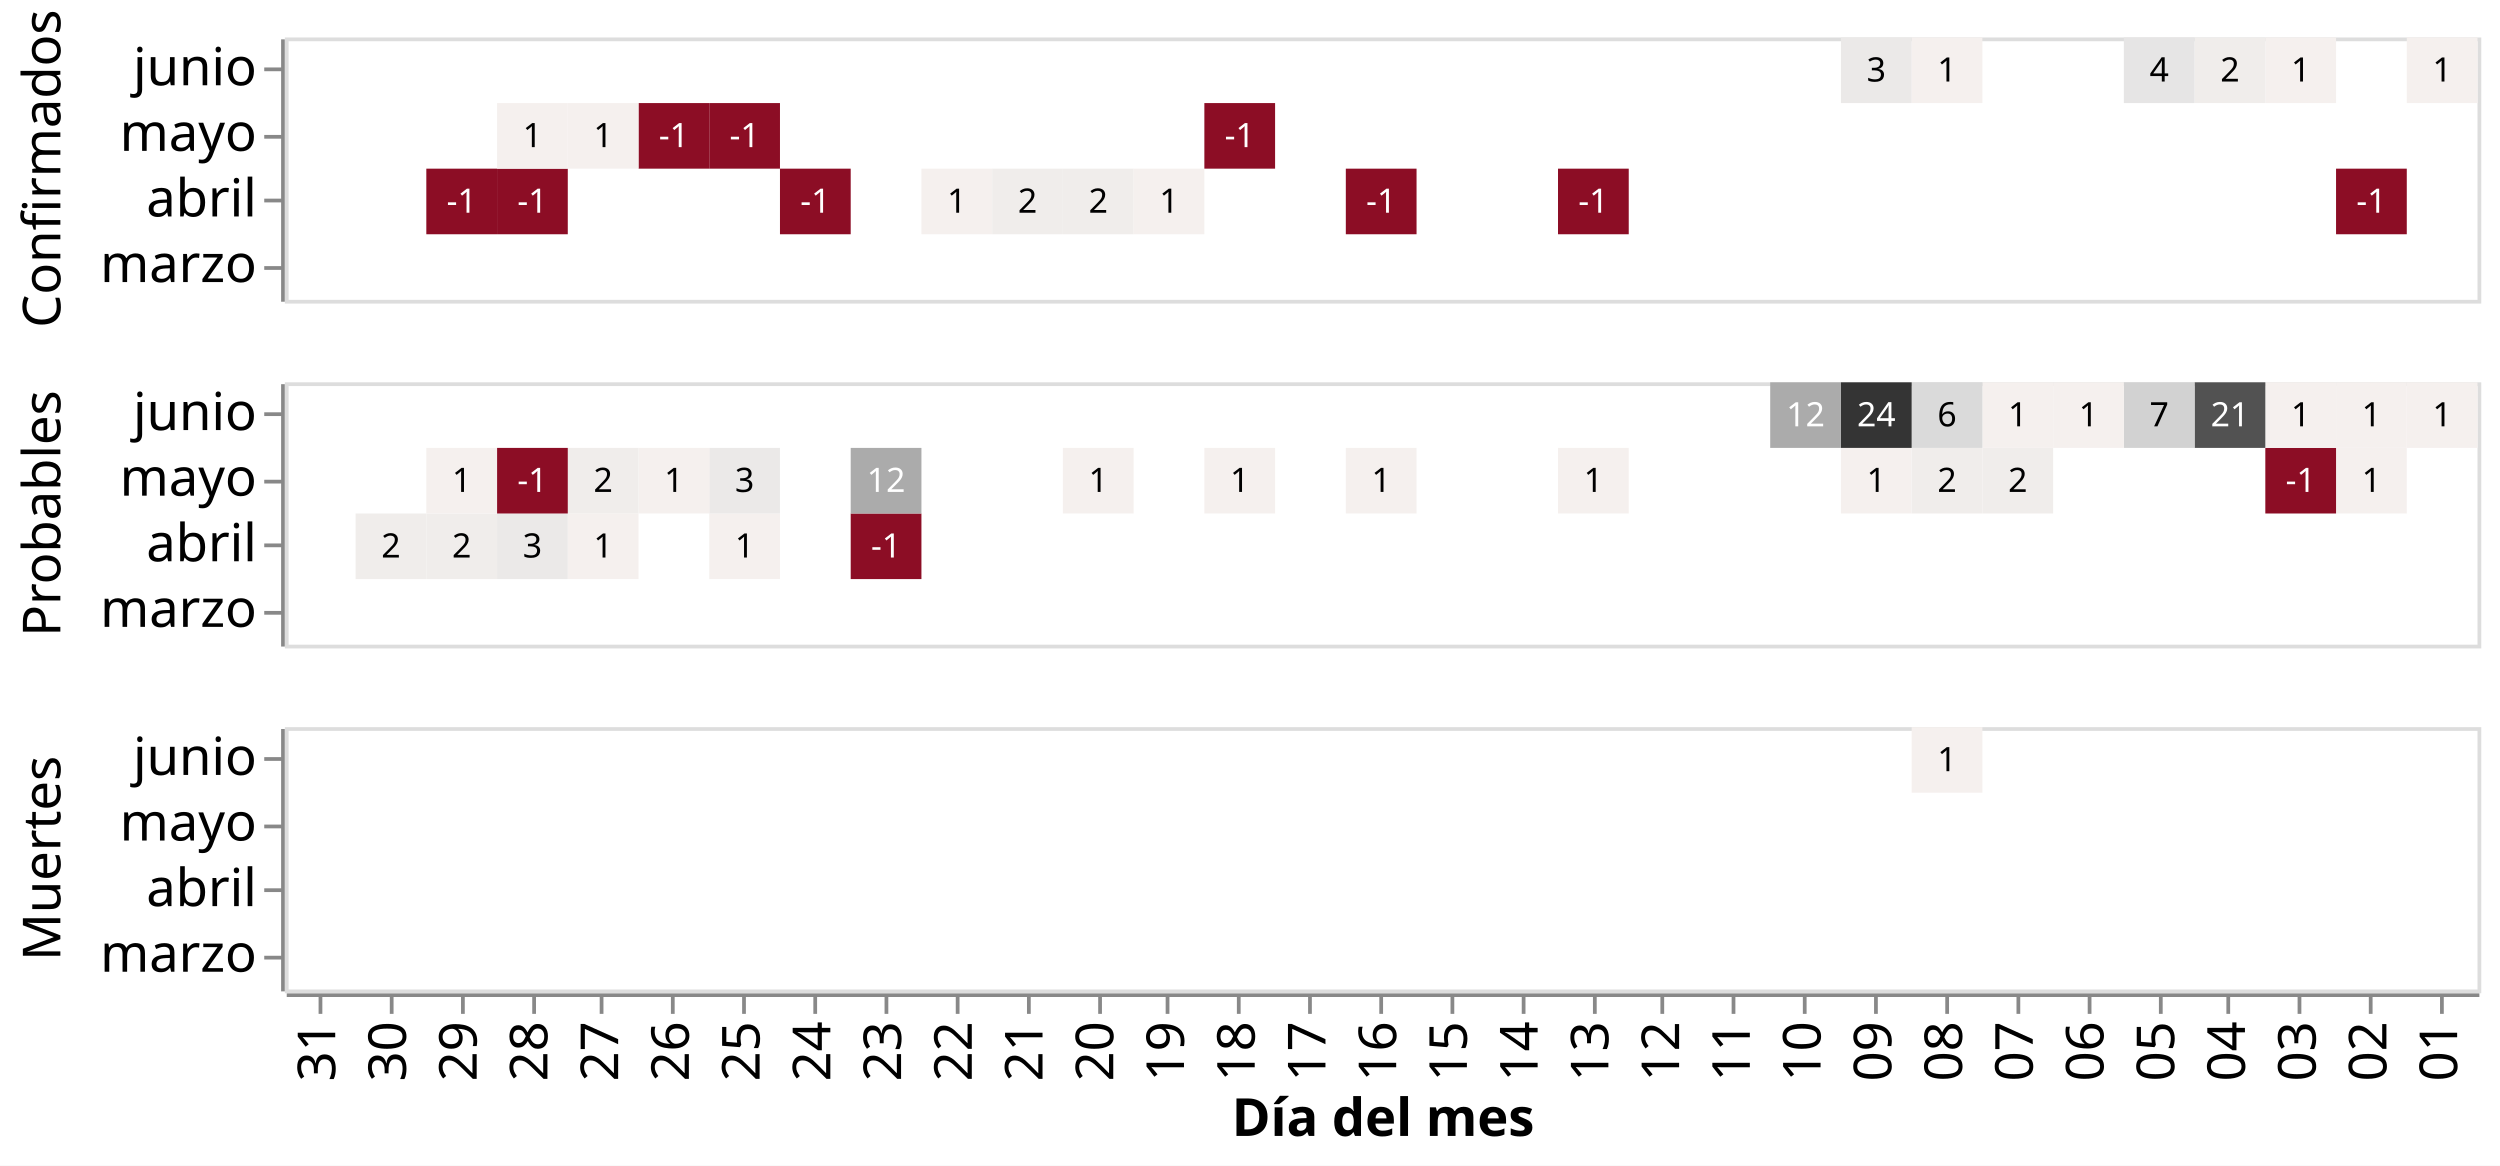
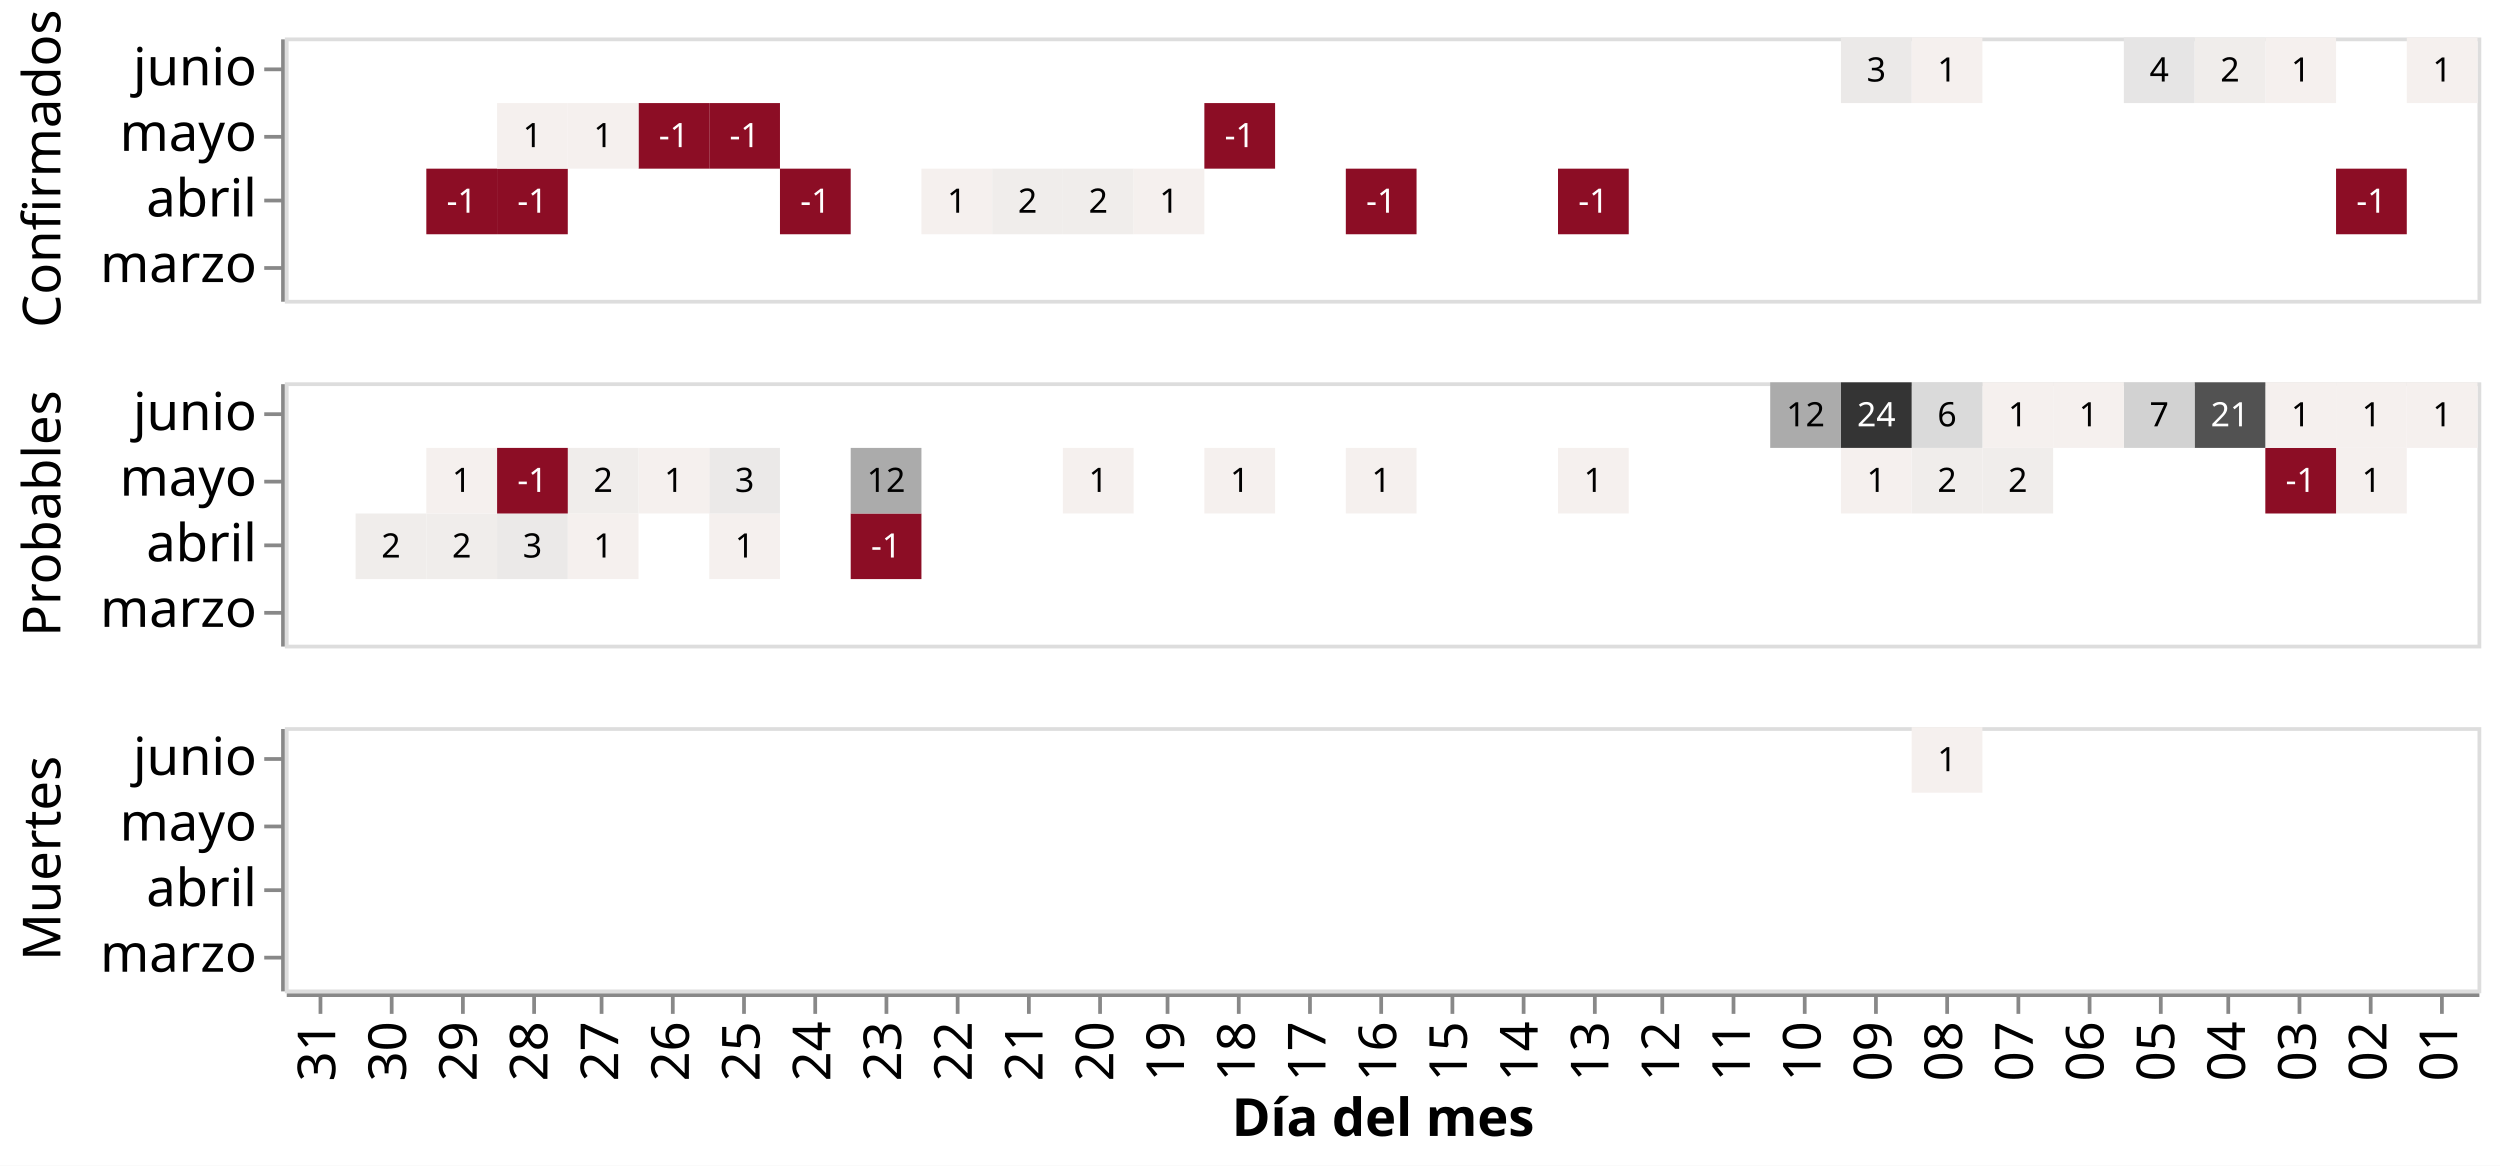
<svg xmlns="http://www.w3.org/2000/svg" class="marks" width="667" height="311" viewBox="0 0 667 311" version="1.1">
  <rect width="667" height="311" style="fill: white;" />
  <g transform="translate(76,10)">
    <g class="mark-group role-frame root">
      <g transform="translate(0,0)">
        <path class="background" d="M0,0h0v0h0Z" style="fill: none;" />
        <g>
          <g class="mark-group role-row-header row_header">
            <g transform="translate(-1,0)">
              <path class="background" d="M0,0h0v70h0Z" style="fill: none;" />
              <g>
                <g class="mark-group role-title">
                  <g transform="translate(-69.89648,35)">
                    <path class="background" d="M0,0h0v0h0Z" style="pointer-events: none; fill: none;" />
                    <g>
                      <g class="mark-text role-title-text" style="pointer-events: none;">
                        <text text-anchor="middle" transform="translate(0,0) rotate(-90) translate(0,11)" style="font-family: sans-serif; font-size: 14px; fill: #000; opacity: 1;">Confirmados</text>
                      </g>
                    </g>
                    <path class="foreground" d="" style="pointer-events: none; display: none; fill: none;" />
                  </g>
                </g>
                <g class="mark-group role-axis">
                  <g transform="translate(0.5,0.5)">
                    <path class="background" d="M0,0h0v0h0Z" style="pointer-events: none; fill: none;" />
                    <g>
                      <g class="mark-rule role-axis-tick" style="pointer-events: none;">
                        <line transform="translate(0,8)" x2="-5" y2="0" style="fill: none; stroke: #888; stroke-width: 1; opacity: 1;" />
                        <line transform="translate(0,26)" x2="-5" y2="0" style="fill: none; stroke: #888; stroke-width: 1; opacity: 1;" />
                        <line transform="translate(0,43)" x2="-5" y2="0" style="fill: none; stroke: #888; stroke-width: 1; opacity: 1;" />
                        <line transform="translate(0,61)" x2="-5" y2="0" style="fill: none; stroke: #888; stroke-width: 1; opacity: 1;" />
                      </g>
                      <g class="mark-text role-axis-label" style="pointer-events: none;">
                        <text text-anchor="end" transform="translate(-7,12.25)" style="font-family: sans-serif; font-size: 14px; fill: #000; opacity: 1;">junio</text>
                        <text text-anchor="end" transform="translate(-7,29.75)" style="font-family: sans-serif; font-size: 14px; fill: #000; opacity: 1;">mayo</text>
                        <text text-anchor="end" transform="translate(-7,47.25)" style="font-family: sans-serif; font-size: 14px; fill: #000; opacity: 1;">abril</text>
                        <text text-anchor="end" transform="translate(-7,64.75)" style="font-family: sans-serif; font-size: 14px; fill: #000; opacity: 1;">marzo</text>
                      </g>
                      <g class="mark-rule role-axis-domain" style="pointer-events: none;">
                        <line transform="translate(0,0)" x2="0" y2="70" style="fill: none; stroke: #888; stroke-width: 1; opacity: 1;" />
                      </g>
                    </g>
                    <path class="foreground" d="" style="pointer-events: none; display: none; fill: none;" />
                  </g>
                </g>
              </g>
              <path class="foreground" d="" style="display: none; fill: none;" />
            </g>
            <g transform="translate(-1,92)">
              <path class="background" d="M0,0h0v70h0Z" style="fill: none;" />
              <g>
                <g class="mark-group role-title">
                  <g transform="translate(-69.89648,35)">
                    <path class="background" d="M0,0h0v0h0Z" style="pointer-events: none; fill: none;" />
                    <g>
                      <g class="mark-text role-title-text" style="pointer-events: none;">
                        <text text-anchor="middle" transform="translate(0,0) rotate(-90) translate(0,11)" style="font-family: sans-serif; font-size: 14px; fill: #000; opacity: 1;">Probables</text>
                      </g>
                    </g>
                    <path class="foreground" d="" style="pointer-events: none; display: none; fill: none;" />
                  </g>
                </g>
                <g class="mark-group role-axis">
                  <g transform="translate(0.5,0.5)">
                    <path class="background" d="M0,0h0v0h0Z" style="pointer-events: none; fill: none;" />
                    <g>
                      <g class="mark-rule role-axis-tick" style="pointer-events: none;">
                        <line transform="translate(0,8)" x2="-5" y2="0" style="fill: none; stroke: #888; stroke-width: 1; opacity: 1;" />
                        <line transform="translate(0,26)" x2="-5" y2="0" style="fill: none; stroke: #888; stroke-width: 1; opacity: 1;" />
                        <line transform="translate(0,43)" x2="-5" y2="0" style="fill: none; stroke: #888; stroke-width: 1; opacity: 1;" />
                        <line transform="translate(0,61)" x2="-5" y2="0" style="fill: none; stroke: #888; stroke-width: 1; opacity: 1;" />
                      </g>
                      <g class="mark-text role-axis-label" style="pointer-events: none;">
                        <text text-anchor="end" transform="translate(-7,12.25)" style="font-family: sans-serif; font-size: 14px; fill: #000; opacity: 1;">junio</text>
                        <text text-anchor="end" transform="translate(-7,29.75)" style="font-family: sans-serif; font-size: 14px; fill: #000; opacity: 1;">mayo</text>
                        <text text-anchor="end" transform="translate(-7,47.25)" style="font-family: sans-serif; font-size: 14px; fill: #000; opacity: 1;">abril</text>
                        <text text-anchor="end" transform="translate(-7,64.75)" style="font-family: sans-serif; font-size: 14px; fill: #000; opacity: 1;">marzo</text>
                      </g>
                      <g class="mark-rule role-axis-domain" style="pointer-events: none;">
                        <line transform="translate(0,0)" x2="0" y2="70" style="fill: none; stroke: #888; stroke-width: 1; opacity: 1;" />
                      </g>
                    </g>
                    <path class="foreground" d="" style="pointer-events: none; display: none; fill: none;" />
                  </g>
                </g>
              </g>
              <path class="foreground" d="" style="display: none; fill: none;" />
            </g>
            <g transform="translate(-1,184)">
              <path class="background" d="M0,0h0v70h0Z" style="fill: none;" />
              <g>
                <g class="mark-group role-title">
                  <g transform="translate(-69.89648,35)">
                    <path class="background" d="M0,0h0v0h0Z" style="pointer-events: none; fill: none;" />
                    <g>
                      <g class="mark-text role-title-text" style="pointer-events: none;">
                        <text text-anchor="middle" transform="translate(0,0) rotate(-90) translate(0,11)" style="font-family: sans-serif; font-size: 14px; fill: #000; opacity: 1;">Muertes</text>
                      </g>
                    </g>
                    <path class="foreground" d="" style="pointer-events: none; display: none; fill: none;" />
                  </g>
                </g>
                <g class="mark-group role-axis">
                  <g transform="translate(0.5,0.5)">
                    <path class="background" d="M0,0h0v0h0Z" style="pointer-events: none; fill: none;" />
                    <g>
                      <g class="mark-rule role-axis-tick" style="pointer-events: none;">
                        <line transform="translate(0,8)" x2="-5" y2="0" style="fill: none; stroke: #888; stroke-width: 1; opacity: 1;" />
                        <line transform="translate(0,26)" x2="-5" y2="0" style="fill: none; stroke: #888; stroke-width: 1; opacity: 1;" />
                        <line transform="translate(0,43)" x2="-5" y2="0" style="fill: none; stroke: #888; stroke-width: 1; opacity: 1;" />
                        <line transform="translate(0,61)" x2="-5" y2="0" style="fill: none; stroke: #888; stroke-width: 1; opacity: 1;" />
                      </g>
                      <g class="mark-text role-axis-label" style="pointer-events: none;">
                        <text text-anchor="end" transform="translate(-7,12.25)" style="font-family: sans-serif; font-size: 14px; fill: #000; opacity: 1;">junio</text>
                        <text text-anchor="end" transform="translate(-7,29.75)" style="font-family: sans-serif; font-size: 14px; fill: #000; opacity: 1;">mayo</text>
                        <text text-anchor="end" transform="translate(-7,47.25)" style="font-family: sans-serif; font-size: 14px; fill: #000; opacity: 1;">abril</text>
                        <text text-anchor="end" transform="translate(-7,64.75)" style="font-family: sans-serif; font-size: 14px; fill: #000; opacity: 1;">marzo</text>
                      </g>
                      <g class="mark-rule role-axis-domain" style="pointer-events: none;">
                        <line transform="translate(0,0)" x2="0" y2="70" style="fill: none; stroke: #888; stroke-width: 1; opacity: 1;" />
                      </g>
                    </g>
                    <path class="foreground" d="" style="pointer-events: none; display: none; fill: none;" />
                  </g>
                </g>
              </g>
              <path class="foreground" d="" style="display: none; fill: none;" />
            </g>
          </g>
          <g class="mark-group role-column-footer column_footer">
            <g transform="translate(0,255)">
              <path class="background" d="M0,0h585v0h-585Z" style="fill: none;" />
              <g>
                <g class="mark-group role-axis">
                  <g transform="translate(0.5,0.5)">
                    <path class="background" d="M0,0h0v0h0Z" style="pointer-events: none; fill: none;" />
                    <g>
                      <g class="mark-rule role-axis-tick" style="pointer-events: none;">
                        <line transform="translate(9,0)" x2="0" y2="5" style="fill: none; stroke: #888; stroke-width: 1; opacity: 1;" />
                        <line transform="translate(28,0)" x2="0" y2="5" style="fill: none; stroke: #888; stroke-width: 1; opacity: 1;" />
                        <line transform="translate(47,0)" x2="0" y2="5" style="fill: none; stroke: #888; stroke-width: 1; opacity: 1;" />
                        <line transform="translate(66,0)" x2="0" y2="5" style="fill: none; stroke: #888; stroke-width: 1; opacity: 1;" />
                        <line transform="translate(84,0)" x2="0" y2="5" style="fill: none; stroke: #888; stroke-width: 1; opacity: 1;" />
                        <line transform="translate(103,0)" x2="0" y2="5" style="fill: none; stroke: #888; stroke-width: 1; opacity: 1;" />
                        <line transform="translate(122,0)" x2="0" y2="5" style="fill: none; stroke: #888; stroke-width: 1; opacity: 1;" />
                        <line transform="translate(141,0)" x2="0" y2="5" style="fill: none; stroke: #888; stroke-width: 1; opacity: 1;" />
                        <line transform="translate(160,0)" x2="0" y2="5" style="fill: none; stroke: #888; stroke-width: 1; opacity: 1;" />
                        <line transform="translate(179,0)" x2="0" y2="5" style="fill: none; stroke: #888; stroke-width: 1; opacity: 1;" />
                        <line transform="translate(198,0)" x2="0" y2="5" style="fill: none; stroke: #888; stroke-width: 1; opacity: 1;" />
                        <line transform="translate(217,0)" x2="0" y2="5" style="fill: none; stroke: #888; stroke-width: 1; opacity: 1;" />
                        <line transform="translate(235,0)" x2="0" y2="5" style="fill: none; stroke: #888; stroke-width: 1; opacity: 1;" />
                        <line transform="translate(254,0)" x2="0" y2="5" style="fill: none; stroke: #888; stroke-width: 1; opacity: 1;" />
                        <line transform="translate(273,0)" x2="0" y2="5" style="fill: none; stroke: #888; stroke-width: 1; opacity: 1;" />
                        <line transform="translate(292,0)" x2="0" y2="5" style="fill: none; stroke: #888; stroke-width: 1; opacity: 1;" />
                        <line transform="translate(311,0)" x2="0" y2="5" style="fill: none; stroke: #888; stroke-width: 1; opacity: 1;" />
                        <line transform="translate(330,0)" x2="0" y2="5" style="fill: none; stroke: #888; stroke-width: 1; opacity: 1;" />
                        <line transform="translate(349,0)" x2="0" y2="5" style="fill: none; stroke: #888; stroke-width: 1; opacity: 1;" />
                        <line transform="translate(367,0)" x2="0" y2="5" style="fill: none; stroke: #888; stroke-width: 1; opacity: 1;" />
                        <line transform="translate(386,0)" x2="0" y2="5" style="fill: none; stroke: #888; stroke-width: 1; opacity: 1;" />
                        <line transform="translate(405,0)" x2="0" y2="5" style="fill: none; stroke: #888; stroke-width: 1; opacity: 1;" />
                        <line transform="translate(424,0)" x2="0" y2="5" style="fill: none; stroke: #888; stroke-width: 1; opacity: 1;" />
                        <line transform="translate(443,0)" x2="0" y2="5" style="fill: none; stroke: #888; stroke-width: 1; opacity: 1;" />
                        <line transform="translate(462,0)" x2="0" y2="5" style="fill: none; stroke: #888; stroke-width: 1; opacity: 1;" />
                        <line transform="translate(481,0)" x2="0" y2="5" style="fill: none; stroke: #888; stroke-width: 1; opacity: 1;" />
                        <line transform="translate(500,0)" x2="0" y2="5" style="fill: none; stroke: #888; stroke-width: 1; opacity: 1;" />
                        <line transform="translate(518,0)" x2="0" y2="5" style="fill: none; stroke: #888; stroke-width: 1; opacity: 1;" />
                        <line transform="translate(537,0)" x2="0" y2="5" style="fill: none; stroke: #888; stroke-width: 1; opacity: 1;" />
                        <line transform="translate(556,0)" x2="0" y2="5" style="fill: none; stroke: #888; stroke-width: 1; opacity: 1;" />
                        <line transform="translate(575,0)" x2="0" y2="5" style="fill: none; stroke: #888; stroke-width: 1; opacity: 1;" />
                      </g>
                      <g class="mark-text role-axis-label" style="pointer-events: none;">
                        <text text-anchor="end" transform="translate(8.935484,7) rotate(270) translate(0,4)" style="font-family: sans-serif; font-size: 14px; fill: #000; opacity: 1;">31</text>
                        <text text-anchor="end" transform="translate(27.80645,7) rotate(270) translate(0,4)" style="font-family: sans-serif; font-size: 14px; fill: #000; opacity: 1;">30</text>
                        <text text-anchor="end" transform="translate(46.67742,7) rotate(270) translate(0,4)" style="font-family: sans-serif; font-size: 14px; fill: #000; opacity: 1;">29</text>
                        <text text-anchor="end" transform="translate(65.54839,7) rotate(270) translate(0,4)" style="font-family: sans-serif; font-size: 14px; fill: #000; opacity: 1;">28</text>
                        <text text-anchor="end" transform="translate(84.41935,7) rotate(270) translate(0,4)" style="font-family: sans-serif; font-size: 14px; fill: #000; opacity: 1;">27</text>
                        <text text-anchor="end" transform="translate(103.2903,7) rotate(270) translate(0,4)" style="font-family: sans-serif; font-size: 14px; fill: #000; opacity: 1;">26</text>
                        <text text-anchor="end" transform="translate(122.1613,7) rotate(270) translate(0,4)" style="font-family: sans-serif; font-size: 14px; fill: #000; opacity: 1;">25</text>
                        <text text-anchor="end" transform="translate(141.0323,7) rotate(270) translate(0,4)" style="font-family: sans-serif; font-size: 14px; fill: #000; opacity: 1;">24</text>
                        <text text-anchor="end" transform="translate(159.9032,7) rotate(270) translate(0,4)" style="font-family: sans-serif; font-size: 14px; fill: #000; opacity: 1;">23</text>
                        <text text-anchor="end" transform="translate(178.7742,7) rotate(270) translate(0,4)" style="font-family: sans-serif; font-size: 14px; fill: #000; opacity: 1;">22</text>
                        <text text-anchor="end" transform="translate(197.6452,7) rotate(270) translate(0,4)" style="font-family: sans-serif; font-size: 14px; fill: #000; opacity: 1;">21</text>
                        <text text-anchor="end" transform="translate(216.5161,7) rotate(270) translate(0,4)" style="font-family: sans-serif; font-size: 14px; fill: #000; opacity: 1;">20</text>
                        <text text-anchor="end" transform="translate(235.3871,7) rotate(270) translate(0,4)" style="font-family: sans-serif; font-size: 14px; fill: #000; opacity: 1;">19</text>
                        <text text-anchor="end" transform="translate(254.2581,7) rotate(270) translate(0,4)" style="font-family: sans-serif; font-size: 14px; fill: #000; opacity: 1;">18</text>
                        <text text-anchor="end" transform="translate(273.129,7) rotate(270) translate(0,4)" style="font-family: sans-serif; font-size: 14px; fill: #000; opacity: 1;">17</text>
                        <text text-anchor="end" transform="translate(292,7) rotate(270) translate(0,4)" style="font-family: sans-serif; font-size: 14px; fill: #000; opacity: 1;">16</text>
                        <text text-anchor="end" transform="translate(310.871,7) rotate(270) translate(0,4)" style="font-family: sans-serif; font-size: 14px; fill: #000; opacity: 1;">15</text>
                        <text text-anchor="end" transform="translate(329.7419,7) rotate(270) translate(0,4)" style="font-family: sans-serif; font-size: 14px; fill: #000; opacity: 1;">14</text>
                        <text text-anchor="end" transform="translate(348.6129,7) rotate(270) translate(0,4)" style="font-family: sans-serif; font-size: 14px; fill: #000; opacity: 1;">13</text>
                        <text text-anchor="end" transform="translate(367.4839,7) rotate(270) translate(0,4)" style="font-family: sans-serif; font-size: 14px; fill: #000; opacity: 1;">12</text>
                        <text text-anchor="end" transform="translate(386.3548,7) rotate(270) translate(0,4)" style="font-family: sans-serif; font-size: 14px; fill: #000; opacity: 1;">11</text>
                        <text text-anchor="end" transform="translate(405.2258,7) rotate(270) translate(0,4)" style="font-family: sans-serif; font-size: 14px; fill: #000; opacity: 1;">10</text>
                        <text text-anchor="end" transform="translate(424.0968,7) rotate(270) translate(0,4)" style="font-family: sans-serif; font-size: 14px; fill: #000; opacity: 1;">09</text>
                        <text text-anchor="end" transform="translate(442.9677,7) rotate(270) translate(0,4)" style="font-family: sans-serif; font-size: 14px; fill: #000; opacity: 1;">08</text>
                        <text text-anchor="end" transform="translate(461.8387,7) rotate(270) translate(0,4)" style="font-family: sans-serif; font-size: 14px; fill: #000; opacity: 1;">07</text>
                        <text text-anchor="end" transform="translate(480.7097,7) rotate(270) translate(0,4)" style="font-family: sans-serif; font-size: 14px; fill: #000; opacity: 1;">06</text>
                        <text text-anchor="end" transform="translate(499.5806,7) rotate(270) translate(0,4)" style="font-family: sans-serif; font-size: 14px; fill: #000; opacity: 1;">05</text>
                        <text text-anchor="end" transform="translate(518.4516,7) rotate(270) translate(0,4)" style="font-family: sans-serif; font-size: 14px; fill: #000; opacity: 1;">04</text>
                        <text text-anchor="end" transform="translate(537.3226,7) rotate(270) translate(0,4)" style="font-family: sans-serif; font-size: 14px; fill: #000; opacity: 1;">03</text>
                        <text text-anchor="end" transform="translate(556.1935,7) rotate(270) translate(0,4)" style="font-family: sans-serif; font-size: 14px; fill: #000; opacity: 1;">02</text>
                        <text text-anchor="end" transform="translate(575.0645,7) rotate(270) translate(0,4)" style="font-family: sans-serif; font-size: 14px; fill: #000; opacity: 1;">01</text>
                      </g>
                      <g class="mark-rule role-axis-domain" style="pointer-events: none;">
                        <line transform="translate(0,0)" x2="585" y2="0" style="fill: none; stroke: #888; stroke-width: 1; opacity: 1;" />
                      </g>
                      <g class="mark-text role-axis-title" style="pointer-events: none;">
                        <text text-anchor="middle" transform="translate(292.5,37.57227)" style="font-family: sans-serif; font-size: 14px; font-weight: bold; fill: #000; opacity: 1;">Día del mes</text>
                      </g>
                    </g>
                    <path class="foreground" d="" style="pointer-events: none; display: none; fill: none;" />
                  </g>
                </g>
              </g>
              <path class="foreground" d="" style="display: none; fill: none;" />
            </g>
          </g>
          <g class="mark-group role-scope cell">
            <g transform="translate(0,0)">
              <path class="background" d="M0.5,0.5h585v70h-585Z" style="fill: none; stroke: #ddd;" />
              <g>
                <g class="mark-rect role-mark child_layer_0_marks">
                  <path d="M547.258,35h18.871v17.5h-18.871Z" style="fill: rgb(140, 13, 37);" />
                  <path d="M339.677,35h18.871v17.5h-18.871Z" style="fill: rgb(140, 13, 37);" />
                  <path d="M283.065,35h18.871v17.5h-18.871Z" style="fill: rgb(140, 13, 37);" />
                  <path d="M226.452,35h18.871v17.5h-18.871Z" style="fill: rgb(245, 240, 238);" />
                  <path d="M207.581,35h18.871v17.5h-18.871Z" style="fill: rgb(240, 237, 235);" />
                  <path d="M188.71,35h18.871v17.5h-18.871Z" style="fill: rgb(240, 237, 235);" />
                  <path d="M169.839,35h18.871v17.5h-18.871Z" style="fill: rgb(245, 240, 238);" />
                  <path d="M132.097,35h18.871v17.5h-18.871Z" style="fill: rgb(140, 13, 37);" />
                  <path d="M56.613,35h18.871v17.5h-18.871Z" style="fill: rgb(140, 13, 37);" />
                  <path d="M37.742,35h18.871v17.5h-18.871Z" style="fill: rgb(140, 13, 37);" />
                  <path d="M245.323,17.5h18.871v17.5h-18.871Z" style="fill: rgb(140, 13, 37);" />
                  <path d="M113.226,17.5h18.871v17.5h-18.871Z" style="fill: rgb(140, 13, 37);" />
                  <path d="M94.355,17.5h18.871v17.5h-18.871Z" style="fill: rgb(140, 13, 37);" />
                  <path d="M75.484,17.5h18.871v17.5h-18.871Z" style="fill: rgb(245, 240, 238);" />
                  <path d="M56.613,17.5h18.871v17.5h-18.871Z" style="fill: rgb(245, 240, 238);" />
                  <path d="M566.129,0h18.871v17.5h-18.871Z" style="fill: rgb(245, 240, 238);" />
                  <path d="M528.387,0h18.871v17.5h-18.871Z" style="fill: rgb(245, 240, 238);" />
                  <path d="M509.516,0h18.871v17.5h-18.871Z" style="fill: rgb(240, 237, 235);" />
                  <path d="M490.645,0h18.871v17.5h-18.871Z" style="fill: rgb(230, 229, 229);" />
                  <path d="M434.032,0h18.871v17.5h-18.871Z" style="fill: rgb(245, 240, 238);" />
                  <path d="M415.161,0h18.871v17.5h-18.871Z" style="fill: rgb(235, 233, 232);" />
                </g>
                <g class="mark-text role-mark child_layer_1_marks">
                  <text text-anchor="middle" transform="translate(556.6935,46.75)" style="font-family: sans-serif; font-size: 9px; fill: white;">-1</text>
                  <text text-anchor="middle" transform="translate(349.1129,46.75)" style="font-family: sans-serif; font-size: 9px; fill: white;">-1</text>
                  <text text-anchor="middle" transform="translate(292.5,46.75)" style="font-family: sans-serif; font-size: 9px; fill: white;">-1</text>
                  <text text-anchor="middle" transform="translate(235.8871,46.75)" style="font-family: sans-serif; font-size: 9px; fill: black;">1</text>
                  <text text-anchor="middle" transform="translate(217.0161,46.75)" style="font-family: sans-serif; font-size: 9px; fill: black;">2</text>
                  <text text-anchor="middle" transform="translate(198.1452,46.75)" style="font-family: sans-serif; font-size: 9px; fill: black;">2</text>
                  <text text-anchor="middle" transform="translate(179.2742,46.75)" style="font-family: sans-serif; font-size: 9px; fill: black;">1</text>
                  <text text-anchor="middle" transform="translate(141.5323,46.75)" style="font-family: sans-serif; font-size: 9px; fill: white;">-1</text>
                  <text text-anchor="middle" transform="translate(66.04839,46.75)" style="font-family: sans-serif; font-size: 9px; fill: white;">-1</text>
                  <text text-anchor="middle" transform="translate(47.17742,46.75)" style="font-family: sans-serif; font-size: 9px; fill: white;">-1</text>
                  <text text-anchor="middle" transform="translate(254.7581,29.25)" style="font-family: sans-serif; font-size: 9px; fill: white;">-1</text>
                  <text text-anchor="middle" transform="translate(122.6613,29.25)" style="font-family: sans-serif; font-size: 9px; fill: white;">-1</text>
                  <text text-anchor="middle" transform="translate(103.7903,29.25)" style="font-family: sans-serif; font-size: 9px; fill: white;">-1</text>
                  <text text-anchor="middle" transform="translate(84.91935,29.25)" style="font-family: sans-serif; font-size: 9px; fill: black;">1</text>
                  <text text-anchor="middle" transform="translate(66.04839,29.25)" style="font-family: sans-serif; font-size: 9px; fill: black;">1</text>
                  <text text-anchor="middle" transform="translate(575.5645,11.75)" style="font-family: sans-serif; font-size: 9px; fill: black;">1</text>
                  <text text-anchor="middle" transform="translate(537.8226,11.75)" style="font-family: sans-serif; font-size: 9px; fill: black;">1</text>
                  <text text-anchor="middle" transform="translate(518.9516,11.75)" style="font-family: sans-serif; font-size: 9px; fill: black;">2</text>
                  <text text-anchor="middle" transform="translate(500.0806,11.75)" style="font-family: sans-serif; font-size: 9px; fill: black;">4</text>
                  <text text-anchor="middle" transform="translate(443.4677,11.75)" style="font-family: sans-serif; font-size: 9px; fill: black;">1</text>
                  <text text-anchor="middle" transform="translate(424.5968,11.75)" style="font-family: sans-serif; font-size: 9px; fill: black;">3</text>
                </g>
              </g>
              <path class="foreground" d="" style="display: none; fill: none;" />
            </g>
            <g transform="translate(0,92)">
              <path class="background" d="M0.5,0.5h585v70h-585Z" style="fill: none; stroke: #ddd;" />
              <g>
                <g class="mark-rect role-mark child_layer_0_marks">
                  <path d="M150.968,35h18.871v17.5h-18.871Z" style="fill: rgb(140, 13, 37);" />
                  <path d="M113.226,35h18.871v17.5h-18.871Z" style="fill: rgb(245, 240, 238);" />
                  <path d="M75.484,35h18.871v17.5h-18.871Z" style="fill: rgb(245, 240, 238);" />
                  <path d="M56.613,35h18.871v17.5h-18.871Z" style="fill: rgb(235, 233, 232);" />
                  <path d="M37.742,35h18.871v17.5h-18.871Z" style="fill: rgb(240, 237, 235);" />
                  <path d="M18.871,35h18.871v17.5h-18.871Z" style="fill: rgb(240, 237, 235);" />
                  <path d="M547.258,17.5h18.871v17.5h-18.871Z" style="fill: rgb(245, 240, 238);" />
                  <path d="M528.387,17.5h18.871v17.5h-18.871Z" style="fill: rgb(140, 13, 37);" />
                  <path d="M452.903,17.5h18.871v17.5h-18.871Z" style="fill: rgb(240, 237, 235);" />
                  <path d="M434.032,17.5h18.871v17.5h-18.871Z" style="fill: rgb(240, 237, 235);" />
                  <path d="M415.161,17.5h18.871v17.5h-18.871Z" style="fill: rgb(245, 240, 238);" />
                  <path d="M339.677,17.5h18.871v17.5h-18.871Z" style="fill: rgb(245, 240, 238);" />
                  <path d="M283.065,17.5h18.871v17.5h-18.871Z" style="fill: rgb(245, 240, 238);" />
                  <path d="M245.323,17.5h18.871v17.5h-18.871Z" style="fill: rgb(245, 240, 238);" />
                  <path d="M207.581,17.5h18.871v17.5h-18.871Z" style="fill: rgb(245, 240, 238);" />
                  <path d="M150.968,17.5h18.871v17.5h-18.871Z" style="fill: rgb(171, 171, 171);" />
                  <path d="M113.226,17.5h18.871v17.5h-18.871Z" style="fill: rgb(235, 233, 232);" />
                  <path d="M94.355,17.5h18.871v17.5h-18.871Z" style="fill: rgb(245, 240, 238);" />
                  <path d="M75.484,17.5h18.871v17.5h-18.871Z" style="fill: rgb(240, 237, 235);" />
                  <path d="M56.613,17.5h18.871v17.5h-18.871Z" style="fill: rgb(140, 13, 37);" />
                  <path d="M37.742,17.5h18.871v17.5h-18.871Z" style="fill: rgb(245, 240, 238);" />
                  <path d="M566.129,0h18.871v17.5h-18.871Z" style="fill: rgb(245, 240, 238);" />
                  <path d="M547.258,0h18.871v17.5h-18.871Z" style="fill: rgb(245, 240, 238);" />
                  <path d="M528.387,0h18.871v17.5h-18.871Z" style="fill: rgb(245, 240, 238);" />
                  <path d="M509.516,0h18.871v17.5h-18.871Z" style="fill: rgb(82, 82, 82);" />
                  <path d="M490.645,0h18.871v17.5h-18.871Z" style="fill: rgb(210, 210, 210);" />
                  <path d="M471.774,0h18.871v17.5h-18.871Z" style="fill: rgb(245, 240, 238);" />
                  <path d="M452.903,0h18.871v17.5h-18.871Z" style="fill: rgb(245, 240, 238);" />
                  <path d="M434.032,0h18.871v17.5h-18.871Z" style="fill: rgb(218, 218, 218);" />
                  <path d="M415.161,0h18.871v17.5h-18.871Z" style="fill: rgb(52, 52, 52);" />
                  <path d="M396.29,0h18.871v17.5h-18.871Z" style="fill: rgb(171, 171, 171);" />
                </g>
                <g class="mark-text role-mark child_layer_1_marks">
                  <text text-anchor="middle" transform="translate(160.4032,46.75)" style="font-family: sans-serif; font-size: 9px; fill: white;">-1</text>
                  <text text-anchor="middle" transform="translate(122.6613,46.75)" style="font-family: sans-serif; font-size: 9px; fill: black;">1</text>
                  <text text-anchor="middle" transform="translate(84.91935,46.75)" style="font-family: sans-serif; font-size: 9px; fill: black;">1</text>
                  <text text-anchor="middle" transform="translate(66.04839,46.75)" style="font-family: sans-serif; font-size: 9px; fill: black;">3</text>
                  <text text-anchor="middle" transform="translate(47.17742,46.75)" style="font-family: sans-serif; font-size: 9px; fill: black;">2</text>
                  <text text-anchor="middle" transform="translate(28.30645,46.75)" style="font-family: sans-serif; font-size: 9px; fill: black;">2</text>
                  <text text-anchor="middle" transform="translate(556.6935,29.25)" style="font-family: sans-serif; font-size: 9px; fill: black;">1</text>
                  <text text-anchor="middle" transform="translate(537.8226,29.25)" style="font-family: sans-serif; font-size: 9px; fill: white;">-1</text>
                  <text text-anchor="middle" transform="translate(462.3387,29.25)" style="font-family: sans-serif; font-size: 9px; fill: black;">2</text>
                  <text text-anchor="middle" transform="translate(443.4677,29.25)" style="font-family: sans-serif; font-size: 9px; fill: black;">2</text>
                  <text text-anchor="middle" transform="translate(424.5968,29.25)" style="font-family: sans-serif; font-size: 9px; fill: black;">1</text>
                  <text text-anchor="middle" transform="translate(349.1129,29.25)" style="font-family: sans-serif; font-size: 9px; fill: black;">1</text>
                  <text text-anchor="middle" transform="translate(292.5,29.25)" style="font-family: sans-serif; font-size: 9px; fill: black;">1</text>
                  <text text-anchor="middle" transform="translate(254.7581,29.25)" style="font-family: sans-serif; font-size: 9px; fill: black;">1</text>
                  <text text-anchor="middle" transform="translate(217.0161,29.25)" style="font-family: sans-serif; font-size: 9px; fill: black;">1</text>
-                   <text text-anchor="middle" transform="translate(160.4032,29.25)" style="font-family: sans-serif; font-size: 9px; fill: white;">12</text>
+                   <text text-anchor="middle" transform="translate(160.4032,29.25)" style="font-family: sans-serif; font-size: 9px; fill: black;">12</text>
                  <text text-anchor="middle" transform="translate(122.6613,29.25)" style="font-family: sans-serif; font-size: 9px; fill: black;">3</text>
                  <text text-anchor="middle" transform="translate(103.7903,29.25)" style="font-family: sans-serif; font-size: 9px; fill: black;">1</text>
                  <text text-anchor="middle" transform="translate(84.91935,29.25)" style="font-family: sans-serif; font-size: 9px; fill: black;">2</text>
                  <text text-anchor="middle" transform="translate(66.04839,29.25)" style="font-family: sans-serif; font-size: 9px; fill: white;">-1</text>
                  <text text-anchor="middle" transform="translate(47.17742,29.25)" style="font-family: sans-serif; font-size: 9px; fill: black;">1</text>
                  <text text-anchor="middle" transform="translate(575.5645,11.75)" style="font-family: sans-serif; font-size: 9px; fill: black;">1</text>
                  <text text-anchor="middle" transform="translate(556.6935,11.75)" style="font-family: sans-serif; font-size: 9px; fill: black;">1</text>
                  <text text-anchor="middle" transform="translate(537.8226,11.75)" style="font-family: sans-serif; font-size: 9px; fill: black;">1</text>
                  <text text-anchor="middle" transform="translate(518.9516,11.75)" style="font-family: sans-serif; font-size: 9px; fill: white;">21</text>
                  <text text-anchor="middle" transform="translate(500.0806,11.75)" style="font-family: sans-serif; font-size: 9px; fill: black;">7</text>
                  <text text-anchor="middle" transform="translate(481.2097,11.75)" style="font-family: sans-serif; font-size: 9px; fill: black;">1</text>
                  <text text-anchor="middle" transform="translate(462.3387,11.75)" style="font-family: sans-serif; font-size: 9px; fill: black;">1</text>
                  <text text-anchor="middle" transform="translate(443.4677,11.75)" style="font-family: sans-serif; font-size: 9px; fill: black;">6</text>
                  <text text-anchor="middle" transform="translate(424.5968,11.75)" style="font-family: sans-serif; font-size: 9px; fill: white;">24</text>
-                   <text text-anchor="middle" transform="translate(405.7258,11.75)" style="font-family: sans-serif; font-size: 9px; fill: white;">12</text>
+                   <text text-anchor="middle" transform="translate(405.7258,11.75)" style="font-family: sans-serif; font-size: 9px; fill: black;">12</text>
                </g>
              </g>
              <path class="foreground" d="" style="display: none; fill: none;" />
            </g>
            <g transform="translate(0,184)">
              <path class="background" d="M0.5,0.5h585v70h-585Z" style="fill: none; stroke: #ddd;" />
              <g>
                <g class="mark-rect role-mark child_layer_0_marks">
                  <path d="M434.032,0h18.871v17.5h-18.871Z" style="fill: rgb(245, 240, 238);" />
                </g>
                <g class="mark-text role-mark child_layer_1_marks">
                  <text text-anchor="middle" transform="translate(443.4677,11.75)" style="font-family: sans-serif; font-size: 9px; fill: black;">1</text>
                </g>
              </g>
              <path class="foreground" d="" style="display: none; fill: none;" />
            </g>
          </g>
        </g>
        <path class="foreground" d="" style="display: none; fill: none;" />
      </g>
    </g>
  </g>
</svg>
